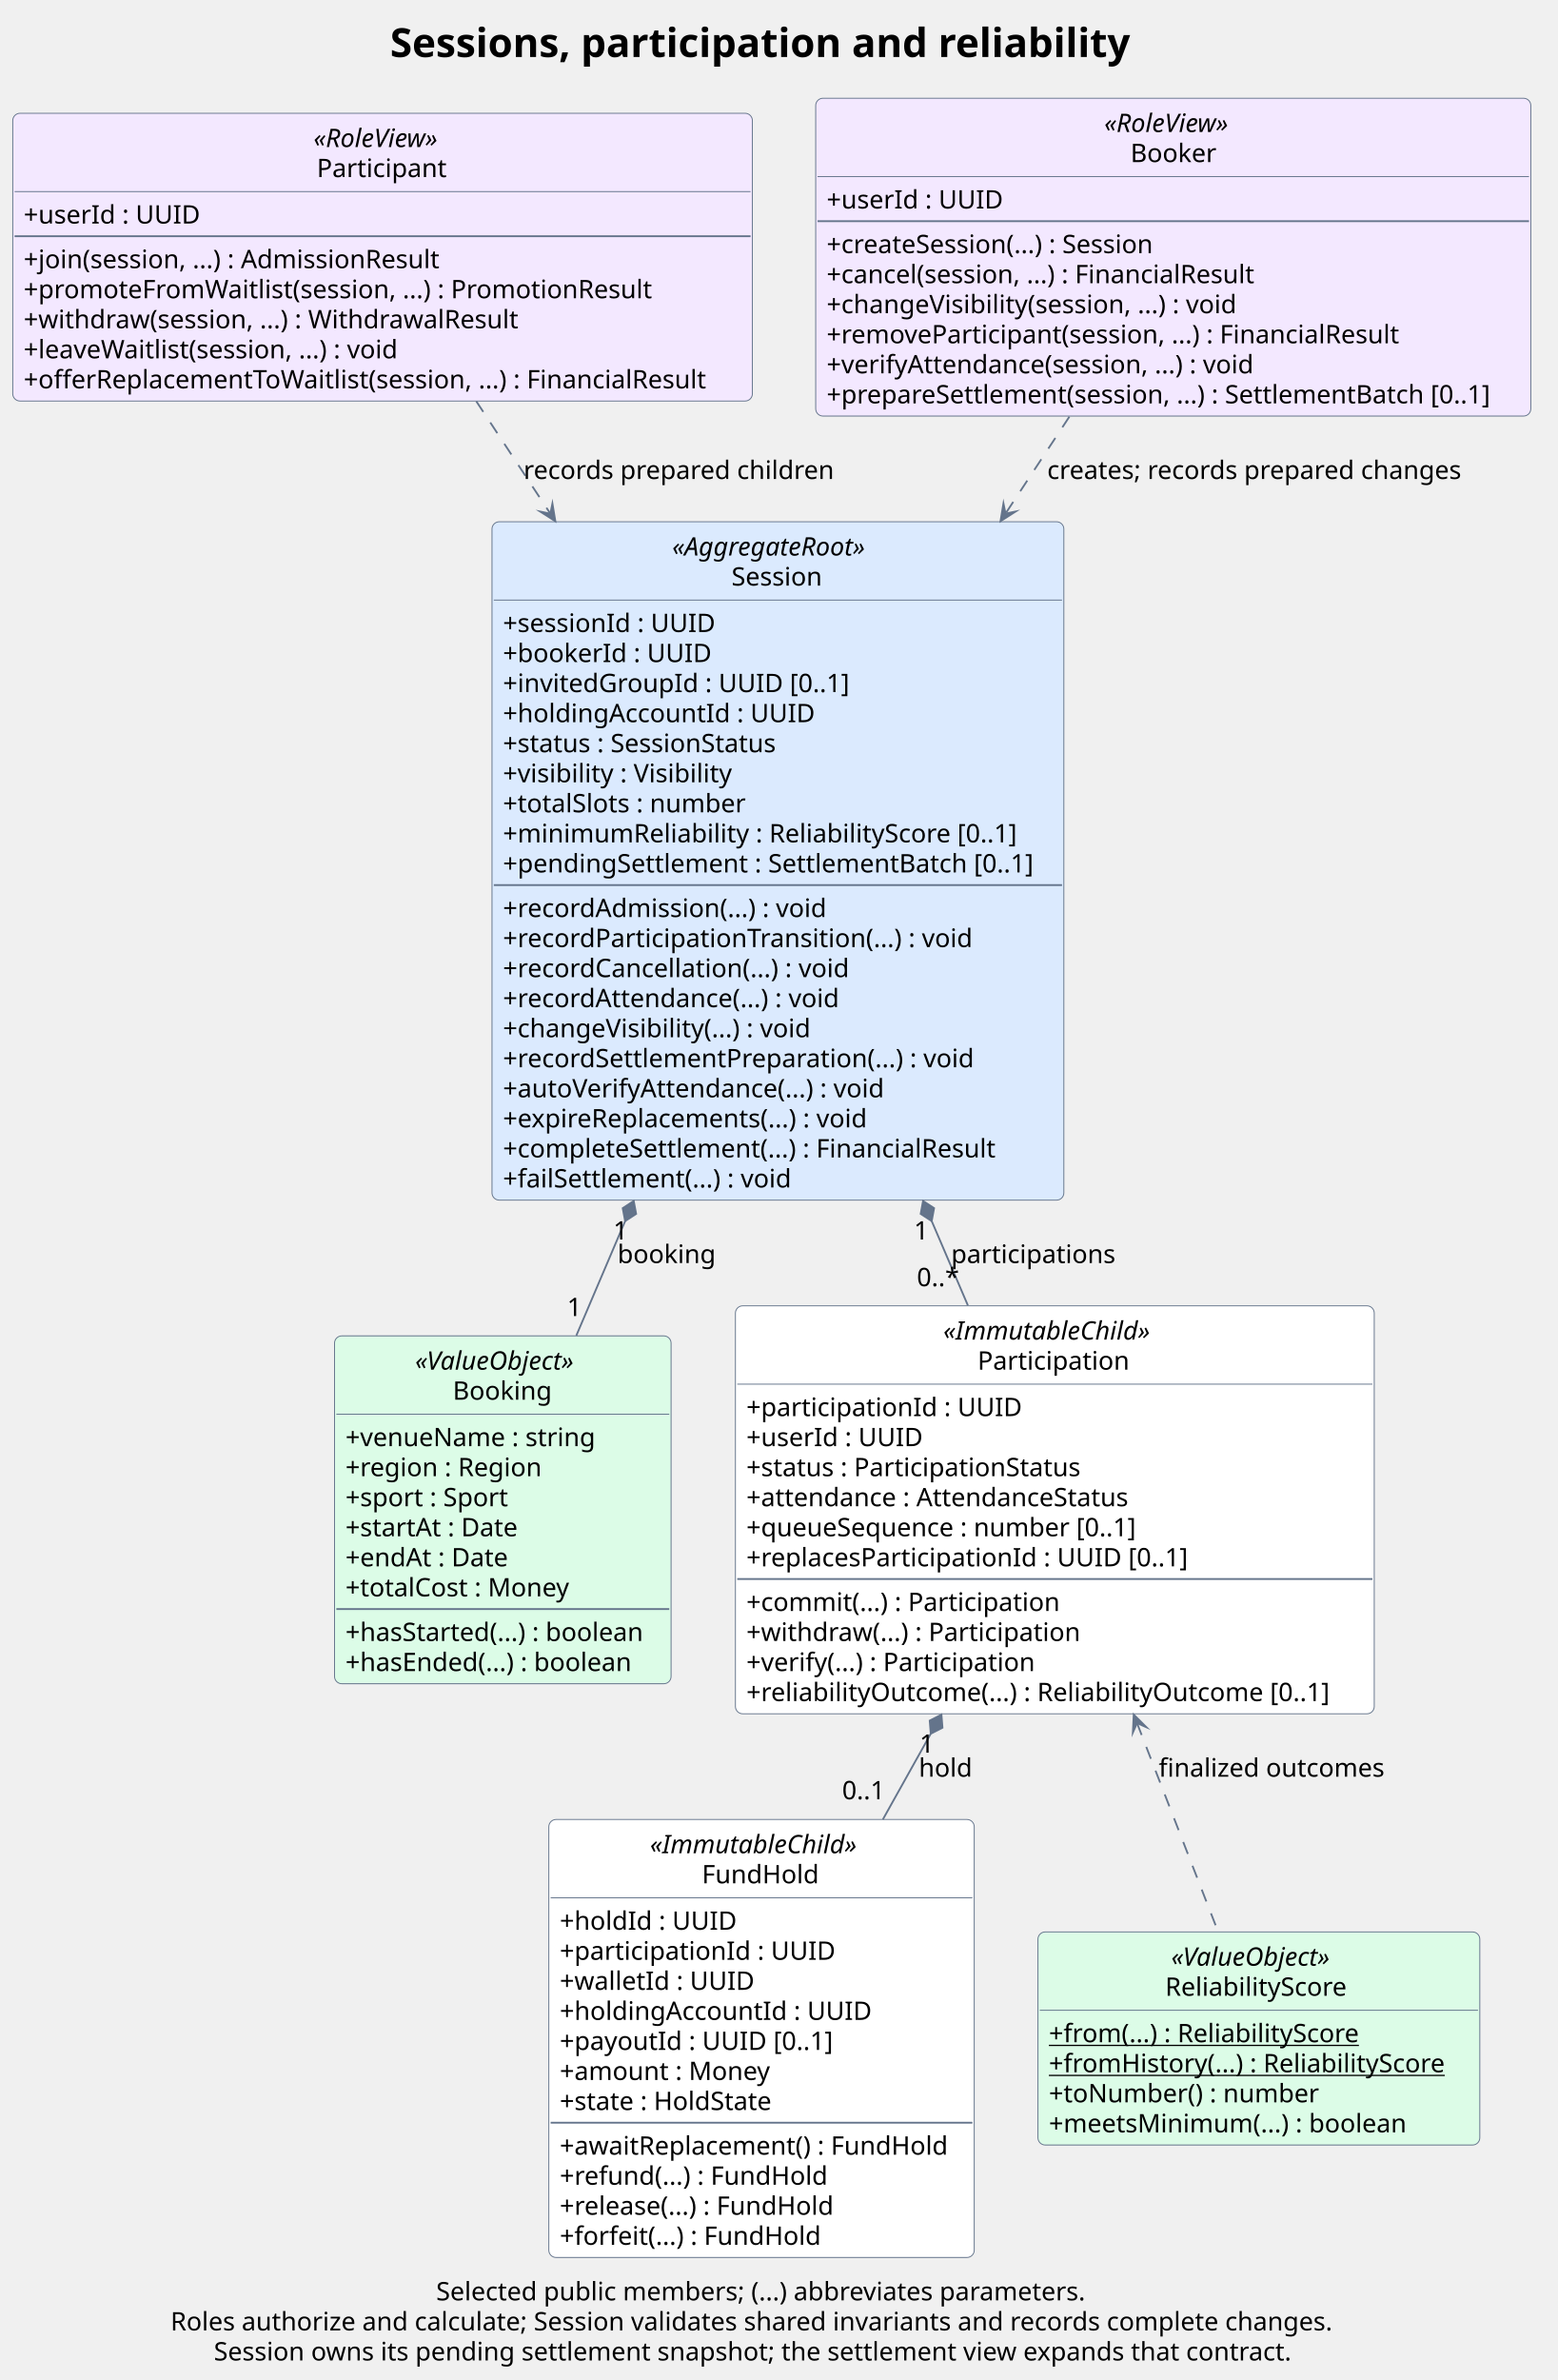
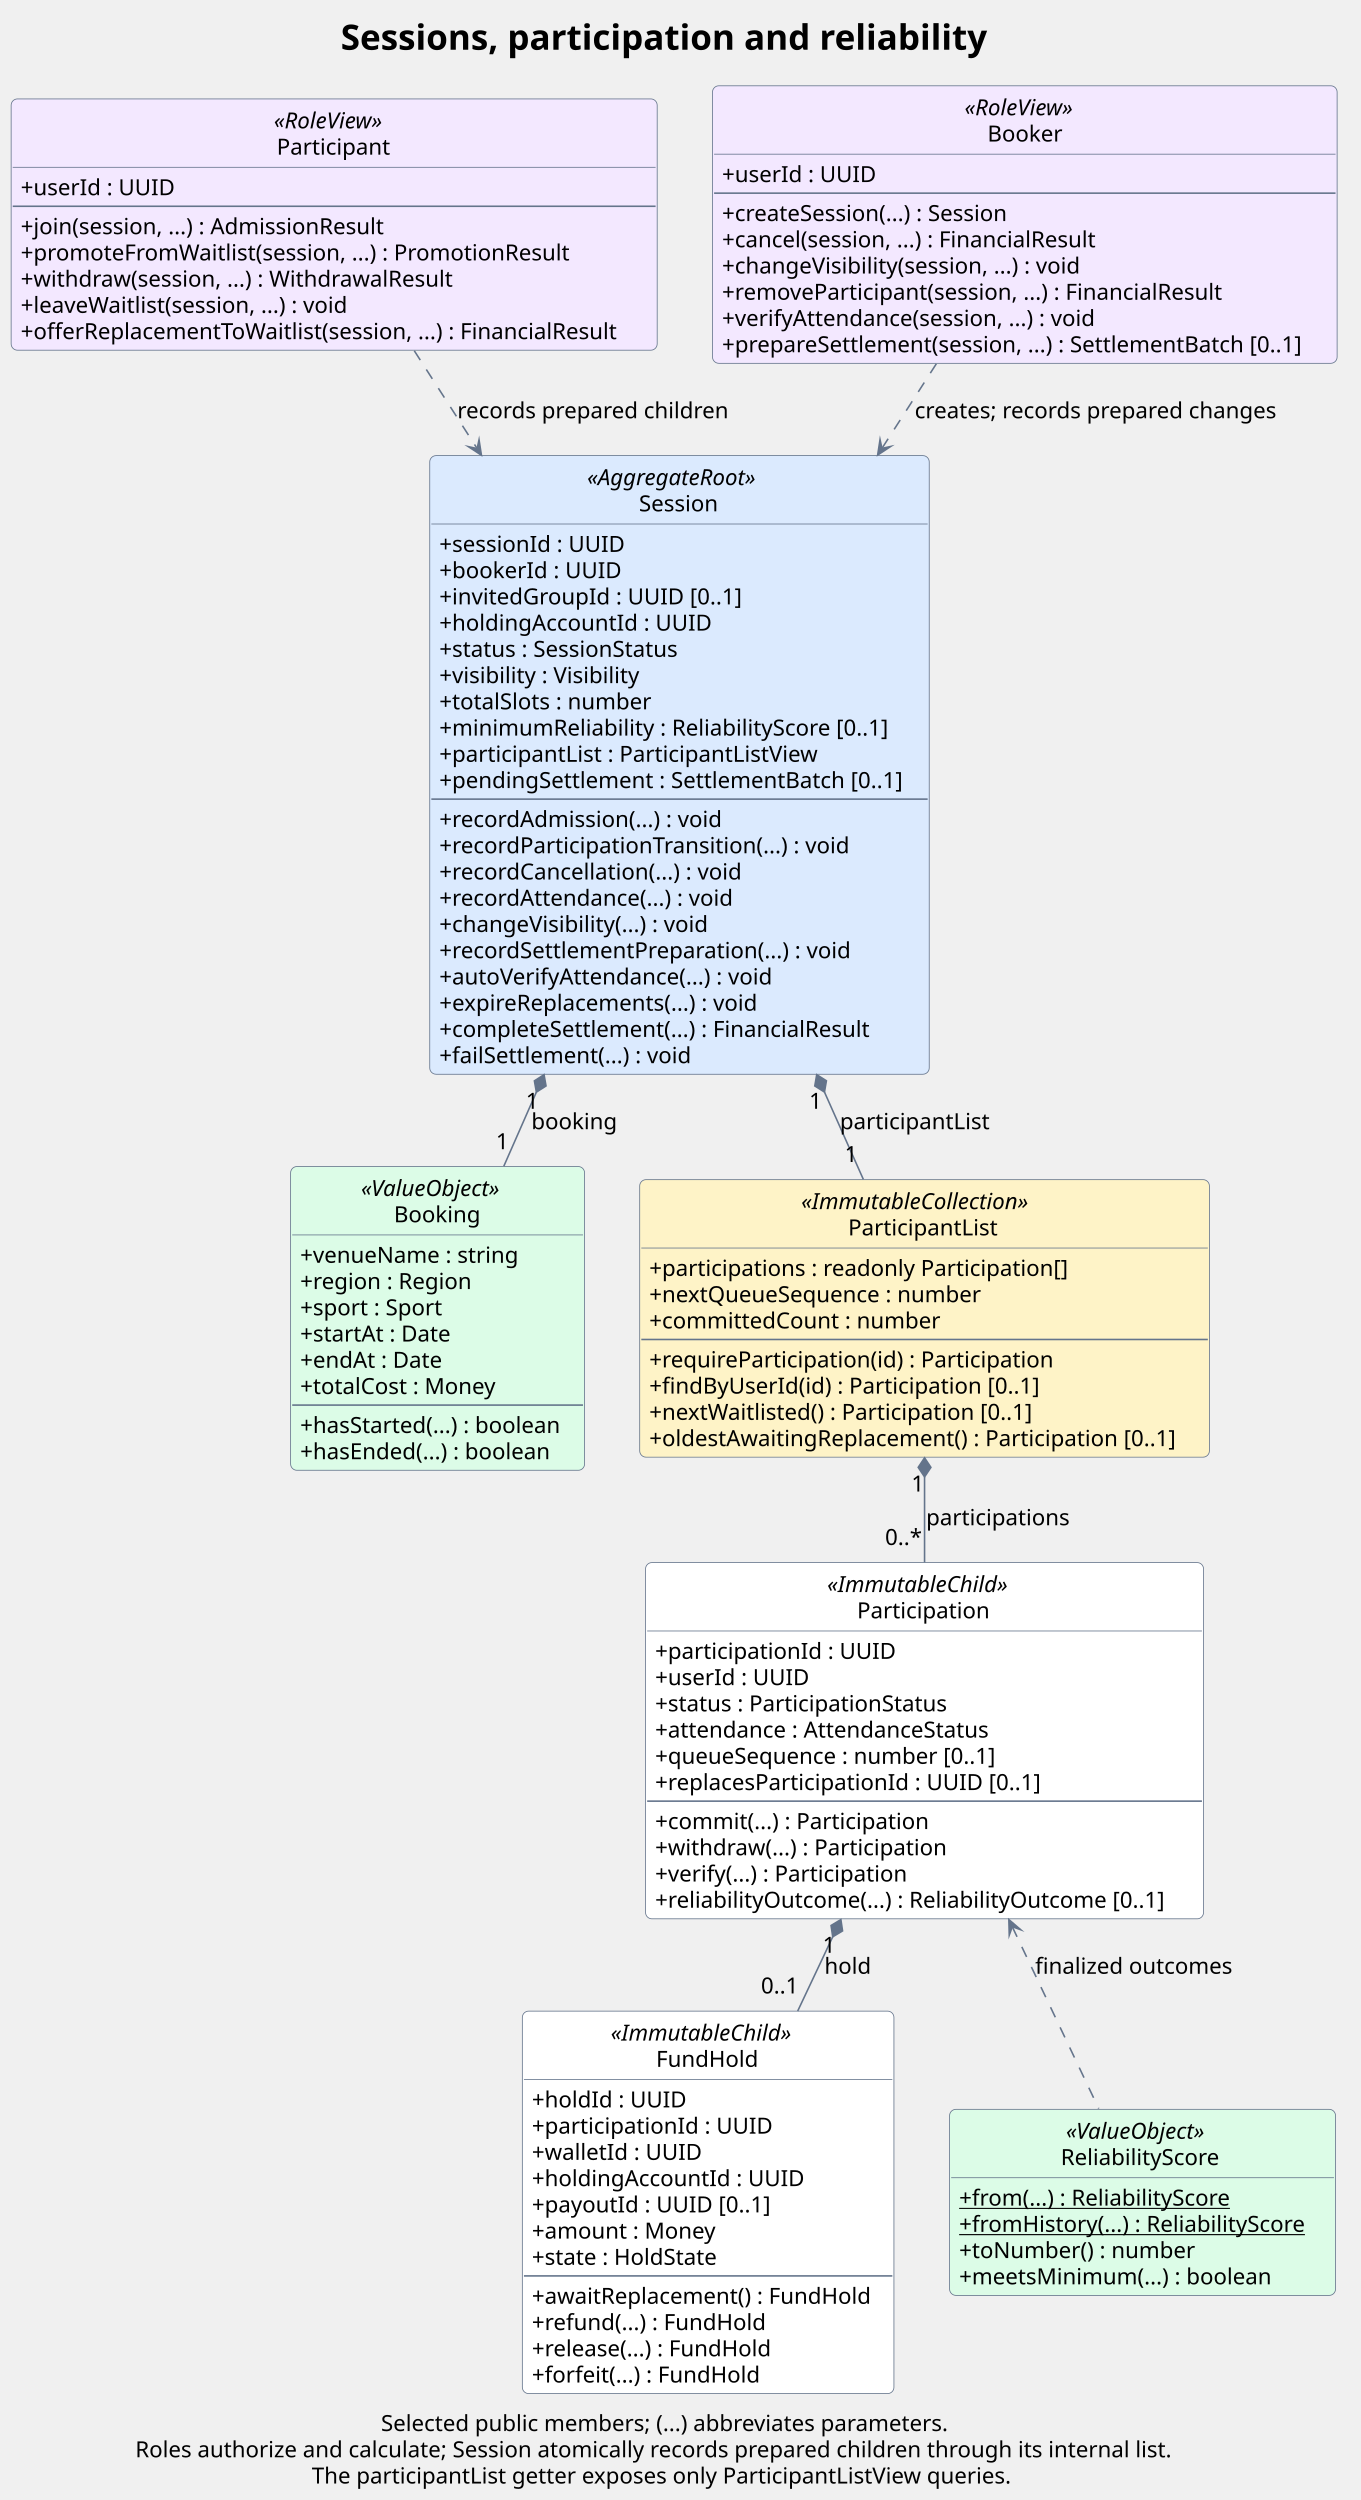
- <svg xmlns="http://www.w3.org/2000/svg" version="1.1" data-diagram-type="CLASS" style="width:855px;height:1306px;background:#FFFFFF;" width="855px" height="1306px" viewBox="0 0 855 1306" zoomAndPan="magnify" preserveAspectRatio="none" contentStyleType="text/css">
+ <svg xmlns="http://www.w3.org/2000/svg" version="1.1" data-diagram-type="CLASS" style="width:855px;height:1571px;background:#FFFFFF;" width="855px" height="1571px" viewBox="0 0 855 1571" zoomAndPan="magnify" preserveAspectRatio="none" contentStyleType="text/css">
  <defs />
  <g font-family="sans-serif" lengthAdjust="spacing">
    <g class="title" data-source-line="1">
      <text x="214.113" y="31.27" fill="#000" font-size="22" textLength="420.02" font-weight="700">Sessions, participation and reliability</text>
    </g>
-     <g class="entity" data-qualified-name="Session" id="ent0001" data-source-line="23">
-       <rect x="270.05" y="286.31" width="313.882" height="372.254" fill="#DBEAFE" style="stroke:#64748B;stroke-width:0.5;" rx="4" ry="4" />
+     <g class="entity" data-qualified-name="Session" id="ent0001" data-source-line="24">
+       <rect x="270.05" y="286.31" width="313.882" height="388.742" fill="#DBEAFE" style="stroke:#64748B;stroke-width:0.5;" rx="4" ry="4" />
      <text x="368.94" y="304.845" fill="#000" font-size="14" textLength="116.102" font-style="italic">«AggregateRoot»</text>
      <text x="401.517" y="321.334" fill="#000" font-size="14" textLength="50.948">Session</text>
      <line x1="271.05" y1="329.287" x2="582.932" y2="329.287" style="stroke:#64748B;stroke-width:0.5;" />
      <text x="276.05" y="346.822" fill="#000" font-size="14" textLength="121.728">+sessionId : UUID</text>
      <text x="276.05" y="363.31" fill="#000" font-size="14" textLength="118.904">+bookerId : UUID</text>
      <text x="276.05" y="379.798" fill="#000" font-size="14" textLength="199.104">+invitedGroupId : UUID [0..1]</text>
      <text x="276.05" y="396.287" fill="#000" font-size="14" textLength="178.008">+holdingAccountId : UUID</text>
      <text x="276.05" y="412.775" fill="#000" font-size="14" textLength="158.102">+status : SessionStatus</text>
      <text x="276.05" y="429.263" fill="#000" font-size="14" textLength="138.284">+visibility : Visibility</text>
      <text x="276.05" y="445.752" fill="#000" font-size="14" textLength="140.615">+totalSlots : number</text>
      <text x="276.05" y="462.24" fill="#000" font-size="14" textLength="297.999">+minimumReliability : ReliabilityScore [0..1]</text>
-       <text x="276.05" y="478.728" fill="#000" font-size="14" textLength="301.882">+pendingSettlement : SettlementBatch [0..1]</text>
-       <line x1="271.05" y1="485.681" x2="582.932" y2="485.681" style="stroke:#64748B;stroke-width:1;" />
-       <text x="276.05" y="503.216" fill="#000" font-size="14" textLength="190.552">+recordAdmission(...) : void</text>
-       <text x="276.05" y="519.705" fill="#000" font-size="14" textLength="272.925">+recordParticipationTransition(...) : void</text>
-       <text x="276.05" y="536.193" fill="#000" font-size="14" textLength="202.829">+recordCancellation(...) : void</text>
-       <text x="276.05" y="552.681" fill="#000" font-size="14" textLength="196.178">+recordAttendance(...) : void</text>
-       <text x="276.05" y="569.17" fill="#000" font-size="14" textLength="182.212">+changeVisibility(...) : void</text>
-       <text x="276.05" y="585.658" fill="#000" font-size="14" textLength="269.65">+recordSettlementPreparation(...) : void</text>
-       <text x="276.05" y="602.146" fill="#000" font-size="14" textLength="221.785">+autoVerifyAttendance(...) : void</text>
-       <text x="276.05" y="618.634" fill="#000" font-size="14" textLength="212.434">+expireReplacements(...) : void</text>
-       <text x="276.05" y="635.123" fill="#000" font-size="14" textLength="283.22">+completeSettlement(...) : FinancialResult</text>
-       <text x="276.05" y="651.611" fill="#000" font-size="14" textLength="168.943">+failSettlement(...) : void</text>
+       <text x="276.05" y="478.728" fill="#000" font-size="14" textLength="249.382">+participantList : ParticipantListView</text>
+       <text x="276.05" y="495.216" fill="#000" font-size="14" textLength="301.882">+pendingSettlement : SettlementBatch [0..1]</text>
+       <line x1="271.05" y1="502.17" x2="582.932" y2="502.17" style="stroke:#64748B;stroke-width:1;" />
+       <text x="276.05" y="519.705" fill="#000" font-size="14" textLength="190.552">+recordAdmission(...) : void</text>
+       <text x="276.05" y="536.193" fill="#000" font-size="14" textLength="272.925">+recordParticipationTransition(...) : void</text>
+       <text x="276.05" y="552.681" fill="#000" font-size="14" textLength="202.829">+recordCancellation(...) : void</text>
+       <text x="276.05" y="569.17" fill="#000" font-size="14" textLength="196.178">+recordAttendance(...) : void</text>
+       <text x="276.05" y="585.658" fill="#000" font-size="14" textLength="182.212">+changeVisibility(...) : void</text>
+       <text x="276.05" y="602.146" fill="#000" font-size="14" textLength="269.65">+recordSettlementPreparation(...) : void</text>
+       <text x="276.05" y="618.634" fill="#000" font-size="14" textLength="221.785">+autoVerifyAttendance(...) : void</text>
+       <text x="276.05" y="635.123" fill="#000" font-size="14" textLength="212.434">+expireReplacements(...) : void</text>
+       <text x="276.05" y="651.611" fill="#000" font-size="14" textLength="283.22">+completeSettlement(...) : FinancialResult</text>
+       <text x="276.05" y="668.099" fill="#000" font-size="14" textLength="168.943">+failSettlement(...) : void</text>
    </g>
-     <g class="entity" data-qualified-name="Participant" id="ent0002" data-source-line="46">
+     <g class="entity" data-qualified-name="Participant" id="ent0002" data-source-line="48">
      <rect x="7" y="62.16" width="405.976" height="157.906" fill="#F3E8FF" style="stroke:#64748B;stroke-width:0.5;" rx="4" ry="4" />
      <text x="172.11" y="80.695" fill="#000" font-size="14" textLength="75.756" font-style="italic">«RoleView»</text>
      <text x="173.904" y="97.184" fill="#000" font-size="14" textLength="72.167">Participant</text>
      <line x1="8" y1="105.137" x2="411.976" y2="105.137" style="stroke:#64748B;stroke-width:0.5;" />
      <text x="13" y="122.672" fill="#000" font-size="14" textLength="100.536">+userId : UUID</text>
      <line x1="8" y1="129.625" x2="411.976" y2="129.625" style="stroke:#64748B;stroke-width:1;" />
      <text x="13" y="147.16" fill="#000" font-size="14" textLength="244.768">+join(session, ...) : AdmissionResult</text>
      <text x="13" y="163.648" fill="#000" font-size="14" textLength="360.493">+promoteFromWaitlist(session, ...) : PromotionResult</text>
      <text x="13" y="180.137" fill="#000" font-size="14" textLength="284.58">+withdraw(session, ...) : WithdrawalResult</text>
      <text x="13" y="196.625" fill="#000" font-size="14" textLength="219.003">+leaveWaitlist(session, ...) : void</text>
      <text x="13" y="213.113" fill="#000" font-size="14" textLength="393.976">+offerReplacementToWaitlist(session, ...) : FinancialResult</text>
    </g>
-     <g class="entity" data-qualified-name="Booker" id="ent0003" data-source-line="56">
+     <g class="entity" data-qualified-name="Booker" id="ent0003" data-source-line="58">
      <rect x="447.73" y="53.91" width="392.516" height="174.395" fill="#F3E8FF" style="stroke:#64748B;stroke-width:0.5;" rx="4" ry="4" />
      <text x="606.11" y="72.445" fill="#000" font-size="14" textLength="75.756" font-style="italic">«RoleView»</text>
      <text x="620.506" y="88.934" fill="#000" font-size="14" textLength="46.963">Booker</text>
      <line x1="448.73" y1="96.887" x2="839.246" y2="96.887" style="stroke:#64748B;stroke-width:0.5;" />
      <text x="453.73" y="114.422" fill="#000" font-size="14" textLength="100.536">+userId : UUID</text>
      <line x1="448.73" y1="121.375" x2="839.246" y2="121.375" style="stroke:#64748B;stroke-width:1;" />
      <text x="453.73" y="138.91" fill="#000" font-size="14" textLength="190.176">+createSession(...) : Session</text>
      <text x="453.73" y="155.398" fill="#000" font-size="14" textLength="250.243">+cancel(session, ...) : FinancialResult</text>
      <text x="453.73" y="171.887" fill="#000" font-size="14" textLength="241.616">+changeVisibility(session, ...) : void</text>
      <text x="453.73" y="188.375" fill="#000" font-size="14" textLength="330.046">+removeParticipant(session, ...) : FinancialResult</text>
      <text x="453.73" y="204.863" fill="#000" font-size="14" textLength="249.026">+verifyAttendance(session, ...) : void</text>
      <text x="453.73" y="221.352" fill="#000" font-size="14" textLength="380.516">+prepareSettlement(session, ...) : SettlementBatch [0..1]</text>
    </g>
-     <g class="entity" data-qualified-name="Booking" id="ent0004" data-source-line="67">
-       <rect x="183.62" y="733.05" width="184.73" height="190.883" fill="#DCFCE7" style="stroke:#64748B;stroke-width:0.5;" rx="4" ry="4" />
-       <text x="227.864" y="751.585" fill="#000" font-size="14" textLength="96.243" font-style="italic">«ValueObject»</text>
-       <text x="248.536" y="768.074" fill="#000" font-size="14" textLength="54.899">Booking</text>
-       <line x1="184.62" y1="776.027" x2="367.35" y2="776.027" style="stroke:#64748B;stroke-width:0.5;" />
-       <text x="189.62" y="793.562" fill="#000" font-size="14" textLength="143.151">+venueName : string</text>
-       <text x="189.62" y="810.05" fill="#000" font-size="14" textLength="114.728">+region : Region</text>
-       <text x="189.62" y="826.538" fill="#000" font-size="14" textLength="95.847">+sport : Sport</text>
-       <text x="189.62" y="843.027" fill="#000" font-size="14" textLength="101.637">+startAt : Date</text>
-       <text x="189.62" y="859.515" fill="#000" font-size="14" textLength="95.867">+endAt : Date</text>
-       <text x="189.62" y="876.003" fill="#000" font-size="14" textLength="130.389">+totalCost : Money</text>
-       <line x1="184.62" y1="882.956" x2="367.35" y2="882.956" style="stroke:#64748B;stroke-width:1;" />
-       <text x="189.62" y="900.492" fill="#000" font-size="14" textLength="172.73">+hasStarted(...) : boolean</text>
-       <text x="189.62" y="916.98" fill="#000" font-size="14" textLength="166.346">+hasEnded(...) : boolean</text>
+     <g class="entity" data-qualified-name="Booking" id="ent0004" data-source-line="69">
+       <rect x="182.62" y="733.05" width="184.73" height="190.883" fill="#DCFCE7" style="stroke:#64748B;stroke-width:0.5;" rx="4" ry="4" />
+       <text x="226.864" y="751.585" fill="#000" font-size="14" textLength="96.243" font-style="italic">«ValueObject»</text>
+       <text x="247.536" y="768.074" fill="#000" font-size="14" textLength="54.899">Booking</text>
+       <line x1="183.62" y1="776.027" x2="366.35" y2="776.027" style="stroke:#64748B;stroke-width:0.5;" />
+       <text x="188.62" y="793.562" fill="#000" font-size="14" textLength="143.151">+venueName : string</text>
+       <text x="188.62" y="810.05" fill="#000" font-size="14" textLength="114.728">+region : Region</text>
+       <text x="188.62" y="826.538" fill="#000" font-size="14" textLength="95.847">+sport : Sport</text>
+       <text x="188.62" y="843.027" fill="#000" font-size="14" textLength="101.637">+startAt : Date</text>
+       <text x="188.62" y="859.515" fill="#000" font-size="14" textLength="95.867">+endAt : Date</text>
+       <text x="188.62" y="876.003" fill="#000" font-size="14" textLength="130.389">+totalCost : Money</text>
+       <line x1="183.62" y1="882.956" x2="366.35" y2="882.956" style="stroke:#64748B;stroke-width:1;" />
+       <text x="188.62" y="900.492" fill="#000" font-size="14" textLength="172.73">+hasStarted(...) : boolean</text>
+       <text x="188.62" y="916.98" fill="#000" font-size="14" textLength="166.346">+hasEnded(...) : boolean</text>
    </g>
-     <g class="entity" data-qualified-name="Participation" id="ent0005" data-source-line="79">
-       <rect x="403.67" y="716.56" width="350.632" height="223.859" fill="#FFF" style="stroke:#64748B;stroke-width:0.5;" rx="4" ry="4" />
-       <text x="517.767" y="735.095" fill="#000" font-size="14" textLength="122.438" font-style="italic">«ImmutableChild»</text>
-       <text x="536.579" y="751.584" fill="#000" font-size="14" textLength="84.813">Participation</text>
-       <line x1="404.67" y1="759.537" x2="753.302" y2="759.537" style="stroke:#64748B;stroke-width:0.5;" />
-       <text x="409.67" y="777.072" fill="#000" font-size="14" textLength="157.069">+participationId : UUID</text>
-       <text x="409.67" y="793.56" fill="#000" font-size="14" textLength="100.536">+userId : UUID</text>
-       <text x="409.67" y="810.048" fill="#000" font-size="14" textLength="191.967">+status : ParticipationStatus</text>
-       <text x="409.67" y="826.537" fill="#000" font-size="14" textLength="217.704">+attendance : AttendanceStatus</text>
-       <text x="409.67" y="843.025" fill="#000" font-size="14" textLength="223.392">+queueSequence : number [0..1]</text>
-       <text x="409.67" y="859.513" fill="#000" font-size="14" textLength="252.321">+replacesParticipationId : UUID [0..1]</text>
-       <line x1="404.67" y1="866.466" x2="753.302" y2="866.466" style="stroke:#64748B;stroke-width:1;" />
-       <text x="409.67" y="884.002" fill="#000" font-size="14" textLength="182.82">+commit(...) : Participation</text>
-       <text x="409.67" y="900.49" fill="#000" font-size="14" textLength="193.443">+withdraw(...) : Participation</text>
-       <text x="409.67" y="916.978" fill="#000" font-size="14" textLength="168.909">+verify(...) : Participation</text>
-       <text x="409.67" y="933.466" fill="#000" font-size="14" textLength="338.632">+reliabilityOutcome(...) : ReliabilityOutcome [0..1]</text>
+     <g class="entity" data-qualified-name="ParticipantList" id="ent0005" data-source-line="81">
+       <rect x="401.99" y="741.29" width="358.001" height="174.395" fill="#FEF3C7" style="stroke:#64748B;stroke-width:0.5;" rx="4" ry="4" />
+       <text x="503.45" y="759.825" fill="#000" font-size="14" textLength="155.08" font-style="italic">«ImmutableCollection»</text>
+       <text x="532.965" y="776.314" fill="#000" font-size="14" textLength="96.052">ParticipantList</text>
+       <line x1="402.99" y1="784.267" x2="758.991" y2="784.267" style="stroke:#64748B;stroke-width:0.5;" />
+       <text x="407.99" y="801.802" fill="#000" font-size="14" textLength="274.511">+participations : readonly Participation[]</text>
+       <text x="407.99" y="818.29" fill="#000" font-size="14" textLength="215.667">+nextQueueSequence : number</text>
+       <text x="407.99" y="834.778" fill="#000" font-size="14" textLength="191.146">+committedCount : number</text>
+       <line x1="402.99" y1="841.732" x2="758.991" y2="841.732" style="stroke:#64748B;stroke-width:1;" />
+       <text x="407.99" y="859.267" fill="#000" font-size="14" textLength="264.612">+requireParticipation(id) : Participation</text>
+       <text x="407.99" y="875.755" fill="#000" font-size="14" textLength="256.566">+findByUserId(id) : Participation [0..1]</text>
+       <text x="407.99" y="892.243" fill="#000" font-size="14" textLength="254.816">+nextWaitlisted() : Participation [0..1]</text>
+       <text x="407.99" y="908.732" fill="#000" font-size="14" textLength="346.001">+oldestAwaitingReplacement() : Participation [0..1]</text>
    </g>
-     <g class="entity" data-qualified-name="FundHold" id="ent0006" data-source-line="93">
-       <rect x="301.24" y="998.42" width="233.505" height="240.348" fill="#FFF" style="stroke:#64748B;stroke-width:0.5;" rx="4" ry="4" />
-       <text x="356.773" y="1016.955" fill="#000" font-size="14" textLength="122.438" font-style="italic">«ImmutableChild»</text>
-       <text x="385.272" y="1033.444" fill="#000" font-size="14" textLength="65.44">FundHold</text>
-       <line x1="302.24" y1="1041.397" x2="533.745" y2="1041.397" style="stroke:#64748B;stroke-width:0.5;" />
-       <text x="307.24" y="1058.932" fill="#000" font-size="14" textLength="101.329">+holdId : UUID</text>
-       <text x="307.24" y="1075.42" fill="#000" font-size="14" textLength="157.069">+participationId : UUID</text>
-       <text x="307.24" y="1091.908" fill="#000" font-size="14" textLength="110.831">+walletId : UUID</text>
-       <text x="307.24" y="1108.397" fill="#000" font-size="14" textLength="178.008">+holdingAccountId : UUID</text>
-       <text x="307.24" y="1124.885" fill="#000" font-size="14" textLength="157.664">+payoutId : UUID [0..1]</text>
-       <text x="307.24" y="1141.373" fill="#000" font-size="14" textLength="120.894">+amount : Money</text>
-       <text x="307.24" y="1157.862" fill="#000" font-size="14" textLength="122.849">+state : HoldState</text>
-       <line x1="302.24" y1="1164.815" x2="533.745" y2="1164.815" style="stroke:#64748B;stroke-width:1;" />
-       <text x="307.24" y="1182.35" fill="#000" font-size="14" textLength="221.505">+awaitReplacement() : FundHold</text>
-       <text x="307.24" y="1198.838" fill="#000" font-size="14" textLength="157.117">+refund(...) : FundHold</text>
-       <text x="307.24" y="1215.326" fill="#000" font-size="14" textLength="160.296">+release(...) : FundHold</text>
-       <text x="307.24" y="1231.815" fill="#000" font-size="14" textLength="153.959">+forfeit(...) : FundHold</text>
+     <g class="entity" data-qualified-name="Participation" id="ent0006" data-source-line="92">
+       <rect x="405.67" y="981.93" width="350.632" height="223.859" fill="#FFF" style="stroke:#64748B;stroke-width:0.5;" rx="4" ry="4" />
+       <text x="519.767" y="1000.465" fill="#000" font-size="14" textLength="122.438" font-style="italic">«ImmutableChild»</text>
+       <text x="538.579" y="1016.954" fill="#000" font-size="14" textLength="84.813">Participation</text>
+       <line x1="406.67" y1="1024.907" x2="755.302" y2="1024.907" style="stroke:#64748B;stroke-width:0.5;" />
+       <text x="411.67" y="1042.442" fill="#000" font-size="14" textLength="157.069">+participationId : UUID</text>
+       <text x="411.67" y="1058.93" fill="#000" font-size="14" textLength="100.536">+userId : UUID</text>
+       <text x="411.67" y="1075.418" fill="#000" font-size="14" textLength="191.967">+status : ParticipationStatus</text>
+       <text x="411.67" y="1091.907" fill="#000" font-size="14" textLength="217.704">+attendance : AttendanceStatus</text>
+       <text x="411.67" y="1108.395" fill="#000" font-size="14" textLength="223.392">+queueSequence : number [0..1]</text>
+       <text x="411.67" y="1124.883" fill="#000" font-size="14" textLength="252.321">+replacesParticipationId : UUID [0..1]</text>
+       <line x1="406.67" y1="1131.836" x2="755.302" y2="1131.836" style="stroke:#64748B;stroke-width:1;" />
+       <text x="411.67" y="1149.372" fill="#000" font-size="14" textLength="182.82">+commit(...) : Participation</text>
+       <text x="411.67" y="1165.86" fill="#000" font-size="14" textLength="193.443">+withdraw(...) : Participation</text>
+       <text x="411.67" y="1182.348" fill="#000" font-size="14" textLength="168.909">+verify(...) : Participation</text>
+       <text x="411.67" y="1198.836" fill="#000" font-size="14" textLength="338.632">+reliabilityOutcome(...) : ReliabilityOutcome [0..1]</text>
    </g>
-     <g class="entity" data-qualified-name="ReliabilityScore" id="ent0007" data-source-line="108">
-       <rect x="569.72" y="1060.13" width="242.528" height="116.93" fill="#DCFCE7" style="stroke:#64748B;stroke-width:0.5;" rx="4" ry="4" />
-       <text x="642.863" y="1078.665" fill="#000" font-size="14" textLength="96.243" font-style="italic">«ValueObject»</text>
-       <text x="639.574" y="1095.154" fill="#000" font-size="14" textLength="102.819">ReliabilityScore</text>
-       <line x1="570.72" y1="1103.107" x2="811.248" y2="1103.107" style="stroke:#64748B;stroke-width:0.5;" />
-       <text x="575.72" y="1120.642" fill="#000" font-size="14" textLength="182.178" text-decoration="underline">+from(...) : ReliabilityScore</text>
-       <text x="575.72" y="1137.13" fill="#000" font-size="14" textLength="230.528" text-decoration="underline">+fromHistory(...) : ReliabilityScore</text>
-       <text x="575.72" y="1153.618" fill="#000" font-size="14" textLength="154.588">+toNumber() : number</text>
-       <text x="575.72" y="1170.107" fill="#000" font-size="14" textLength="205.803">+meetsMinimum(...) : boolean</text>
+     <g class="entity" data-qualified-name="FundHold" id="ent0007" data-source-line="106">
+       <rect x="328.24" y="1263.79" width="233.505" height="240.348" fill="#FFF" style="stroke:#64748B;stroke-width:0.5;" rx="4" ry="4" />
+       <text x="383.773" y="1282.325" fill="#000" font-size="14" textLength="122.438" font-style="italic">«ImmutableChild»</text>
+       <text x="412.272" y="1298.814" fill="#000" font-size="14" textLength="65.44">FundHold</text>
+       <line x1="329.24" y1="1306.767" x2="560.745" y2="1306.767" style="stroke:#64748B;stroke-width:0.5;" />
+       <text x="334.24" y="1324.302" fill="#000" font-size="14" textLength="101.329">+holdId : UUID</text>
+       <text x="334.24" y="1340.79" fill="#000" font-size="14" textLength="157.069">+participationId : UUID</text>
+       <text x="334.24" y="1357.278" fill="#000" font-size="14" textLength="110.831">+walletId : UUID</text>
+       <text x="334.24" y="1373.767" fill="#000" font-size="14" textLength="178.008">+holdingAccountId : UUID</text>
+       <text x="334.24" y="1390.255" fill="#000" font-size="14" textLength="157.664">+payoutId : UUID [0..1]</text>
+       <text x="334.24" y="1406.743" fill="#000" font-size="14" textLength="120.894">+amount : Money</text>
+       <text x="334.24" y="1423.232" fill="#000" font-size="14" textLength="122.849">+state : HoldState</text>
+       <line x1="329.24" y1="1430.185" x2="560.745" y2="1430.185" style="stroke:#64748B;stroke-width:1;" />
+       <text x="334.24" y="1447.72" fill="#000" font-size="14" textLength="221.505">+awaitReplacement() : FundHold</text>
+       <text x="334.24" y="1464.208" fill="#000" font-size="14" textLength="157.117">+refund(...) : FundHold</text>
+       <text x="334.24" y="1480.696" fill="#000" font-size="14" textLength="160.296">+release(...) : FundHold</text>
+       <text x="334.24" y="1497.185" fill="#000" font-size="14" textLength="153.959">+forfeit(...) : FundHold</text>
    </g>
-     <g class="link" data-entity-1="ent0001" data-entity-2="ent0004" id="lnk8" data-source-line="115" data-link-type="composition">
-       <path d="M343.131,670.057 C332.221,695.627 326.13,709.92 316.34,732.88" style="stroke:#64748B;stroke-width:1;" fill="none" id="Session-backto-Booking" codeLine="115" />
-       <polygon points="347.84,659.02,341.806,662.969,343.131,670.057,349.164,666.109,347.84,659.02" fill="#64748B" style="stroke:#64748B;stroke-width:1;stroke-linejoin:miter;stroke-miterlimit:10;" />
-       <text x="338.96" y="693.095" fill="#000" font-size="14" textLength="55.658">booking</text>
-       <text x="336.609" y="680.166" fill="#000" font-size="14">1</text>
-       <text x="311.271" y="722.178" fill="#000" font-size="14">1</text>
+     <g class="entity" data-qualified-name="ReliabilityScore" id="ent0008" data-source-line="121">
+       <rect x="596.72" y="1325.5" width="242.528" height="116.93" fill="#DCFCE7" style="stroke:#64748B;stroke-width:0.5;" rx="4" ry="4" />
+       <text x="669.863" y="1344.035" fill="#000" font-size="14" textLength="96.243" font-style="italic">«ValueObject»</text>
+       <text x="666.574" y="1360.524" fill="#000" font-size="14" textLength="102.819">ReliabilityScore</text>
+       <line x1="597.72" y1="1368.477" x2="838.248" y2="1368.477" style="stroke:#64748B;stroke-width:0.5;" />
+       <text x="602.72" y="1386.012" fill="#000" font-size="14" textLength="182.178" text-decoration="underline">+from(...) : ReliabilityScore</text>
+       <text x="602.72" y="1402.5" fill="#000" font-size="14" textLength="230.528" text-decoration="underline">+fromHistory(...) : ReliabilityScore</text>
+       <text x="602.72" y="1418.988" fill="#000" font-size="14" textLength="154.588">+toNumber() : number</text>
+       <text x="602.72" y="1435.477" fill="#000" font-size="14" textLength="205.803">+meetsMinimum(...) : boolean</text>
    </g>
-     <g class="link" data-entity-1="ent0002" data-entity-2="ent0001" id="lnk9" data-source-line="116" data-link-type="dependency">
-       <path d="M261.41,220.16 C274.7,240.32 286.829,258.725 302.079,281.865" style="stroke:#64748B;stroke-width:1;stroke-dasharray:7,7;" fill="none" id="Participant-to-Session" codeLine="116" />
-       <polygon points="304.83,286.04,303.217,276.324,302.079,281.865,296.538,280.726,304.83,286.04" fill="#64748B" style="stroke:#64748B;stroke-width:1;stroke-linejoin:miter;stroke-miterlimit:10;" />
+     <g class="link" data-entity-1="ent0001" data-entity-2="ent0004" id="lnk9" data-source-line="128" data-link-type="composition">
+       <path d="M337.052,686.296 C328.302,706.206 324.54,714.76 316.59,732.85" style="stroke:#64748B;stroke-width:1;" fill="none" id="Session-backto-Booking" codeLine="128" />
+       <polygon points="341.88,675.31,335.804,679.194,337.052,686.296,343.128,682.412,341.88,675.31" fill="#64748B" style="stroke:#64748B;stroke-width:1;stroke-linejoin:miter;stroke-miterlimit:10;" />
+       <text x="333.9" y="709.585" fill="#000" font-size="14" textLength="55.658">booking</text>
+       <text x="330.416" y="696.77" fill="#000" font-size="14">1</text>
+       <text x="311.621" y="722.146" fill="#000" font-size="14">1</text>
+     </g>
+     <g class="link" data-entity-1="ent0002" data-entity-2="ent0001" id="lnk10" data-source-line="129" data-link-type="dependency">
+       <path d="M260.32,220.4 C273.21,240.47 284.967,258.744 299.827,281.864" style="stroke:#64748B;stroke-width:1;stroke-dasharray:7,7;" fill="none" id="Participant-to-Session" codeLine="129" />
+       <polygon points="302.53,286.07,301.029,276.336,299.827,281.864,294.299,280.662,302.53,286.07" fill="#64748B" style="stroke:#64748B;stroke-width:1;stroke-linejoin:miter;stroke-miterlimit:10;" />
      <text x="287.37" y="262.845" fill="#000" font-size="14" textLength="176.039">records prepared children</text>
    </g>
-     <g class="link" data-entity-1="ent0003" data-entity-2="ent0001" id="lnk10" data-source-line="117" data-link-type="dependency">
-       <path d="M586.97,228.64 C575.17,246.55 565.062,261.896 551.922,281.826" style="stroke:#64748B;stroke-width:1;stroke-dasharray:7,7;" fill="none" id="Booker-to-Session" codeLine="117" />
-       <polygon points="549.17,286,557.463,280.688,551.922,281.826,550.784,276.285,549.17,286" fill="#64748B" style="stroke:#64748B;stroke-width:1;stroke-linejoin:miter;stroke-miterlimit:10;" />
+     <g class="link" data-entity-1="ent0003" data-entity-2="ent0001" id="lnk11" data-source-line="130" data-link-type="dependency">
+       <path d="M588.39,228.6 C576.9,246.48 567.065,261.775 554.215,281.755" style="stroke:#64748B;stroke-width:1;stroke-dasharray:7,7;" fill="none" id="Booker-to-Session" codeLine="130" />
+       <polygon points="551.51,285.96,559.743,280.554,554.215,281.755,553.014,276.227,551.51,285.96" fill="#64748B" style="stroke:#64748B;stroke-width:1;stroke-linejoin:miter;stroke-miterlimit:10;" />
      <text x="574.8" y="262.845" fill="#000" font-size="14" textLength="234.466">creates; records prepared changes</text>
    </g>
-     <g class="link" data-entity-1="ent0001" data-entity-2="ent0005" id="lnk11" data-source-line="118" data-link-type="composition">
-       <path d="M511.397,670.046 C519.797,689.596 523.39,697.99 531.25,716.31" style="stroke:#64748B;stroke-width:1;" fill="none" id="Session-backto-Participation" codeLine="118" />
-       <polygon points="506.66,659.02,505.353,666.112,511.397,670.046,512.704,662.954,506.66,659.02" fill="#64748B" style="stroke:#64748B;stroke-width:1;stroke-linejoin:miter;stroke-miterlimit:10;" />
-       <text x="522.07" y="693.095" fill="#000" font-size="14" textLength="93.023">participations</text>
-       <text x="501.632" y="680.166" fill="#000" font-size="14">1</text>
-       <text x="503.252" y="705.787" fill="#000" font-size="14" textLength="24.459">0..*</text>
+     <g class="link" data-entity-1="ent0001" data-entity-2="ent0005" id="lnk12" data-source-line="131" data-link-type="composition">
+       <path d="M518.101,686.273 C528.341,709.273 533.48,720.81 542.54,741.15" style="stroke:#64748B;stroke-width:1;" fill="none" id="Session-backto-ParticipantList" codeLine="131" />
+       <polygon points="513.22,675.31,512.006,682.418,518.101,686.273,519.315,679.165,513.22,675.31" fill="#64748B" style="stroke:#64748B;stroke-width:1;stroke-linejoin:miter;stroke-miterlimit:10;" />
+       <text x="527.78" y="709.585" fill="#000" font-size="14" textLength="97.125">participantList</text>
+       <text x="508.449" y="696.77" fill="#000" font-size="14">1</text>
+       <text x="530.797" y="730.216" fill="#000" font-size="14">1</text>
    </g>
-     <g class="link" data-entity-1="ent0005" data-entity-2="ent0006" id="lnk12" data-source-line="119" data-link-type="composition">
-       <path d="M510.885,951.355 C500.355,970.195 495.24,979.35 484.6,998.39" style="stroke:#64748B;stroke-width:1;" fill="none" id="Participation-backto-FundHold" codeLine="119" />
-       <polygon points="516.74,940.88,510.321,944.166,510.885,951.355,517.304,948.069,516.74,940.88" fill="#64748B" style="stroke:#64748B;stroke-width:1;stroke-linejoin:miter;stroke-miterlimit:10;" />
-       <text x="504.32" y="974.955" fill="#000" font-size="14" textLength="30.146">hold</text>
-       <text x="504.729" y="961.766" fill="#000" font-size="14">1</text>
-       <text x="462.221" y="987.328" fill="#000" font-size="14" textLength="26.564">0..1</text>
+     <g class="link" data-entity-1="ent0005" data-entity-2="ent0006" id="lnk13" data-source-line="132" data-link-type="composition">
+       <path d="M580.99,928.09 C580.99,949.08 580.99,959.81 580.99,981.76" style="stroke:#64748B;stroke-width:1;" fill="none" id="ParticipantList-backto-Participation" codeLine="132" />
+       <polygon points="580.99,916.09,576.99,922.09,580.99,928.09,584.99,922.09,580.99,916.09" fill="#64748B" style="stroke:#64748B;stroke-width:1;stroke-linejoin:miter;stroke-miterlimit:10;" />
+       <text x="581.99" y="958.465" fill="#000" font-size="14" textLength="93.023">participations</text>
+       <text x="572.705" y="937.263" fill="#000" font-size="14">1</text>
+       <text x="556.163" y="970.868" fill="#000" font-size="14" textLength="24.459">0..*</text>
    </g>
-     <g class="link" data-entity-1="ent0005" data-entity-2="ent0007" id="lnk14" data-source-line="120" data-link-type="dependency">
-       <path d="M624.102,945.54 C639.862,986.08 655.22,1025.6 668.46,1059.64" style="stroke:#64748B;stroke-width:1;stroke-dasharray:7,7;" fill="none" id="Participation-backto-ReliabilityScore" codeLine="120" />
-       <polygon points="622.29,940.88,621.823,950.718,624.102,945.54,629.279,947.819,622.29,940.88" fill="#64748B" style="stroke:#64748B;stroke-width:1;stroke-linejoin:miter;stroke-miterlimit:10;" />
-       <text x="635.99" y="974.955" fill="#000" font-size="14" textLength="129.076">finalized outcomes</text>
+     <g class="link" data-entity-1="ent0006" data-entity-2="ent0007" id="lnk14" data-source-line="133" data-link-type="composition">
+       <path d="M523.284,1217.1 C514.384,1235.94 510.25,1244.72 501.26,1263.76" style="stroke:#64748B;stroke-width:1;" fill="none" id="Participation-backto-FundHold" codeLine="133" />
+       <polygon points="528.41,1206.25,522.23,1209.967,523.284,1217.1,529.464,1213.384,528.41,1206.25" fill="#64748B" style="stroke:#64748B;stroke-width:1;stroke-linejoin:miter;stroke-miterlimit:10;" />
+       <text x="518.07" y="1240.325" fill="#000" font-size="14" textLength="30.146">hold</text>
+       <text x="516.988" y="1227.136" fill="#000" font-size="14">1</text>
+       <text x="478.186" y="1252.698" fill="#000" font-size="14" textLength="26.564">0..1</text>
    </g>
-     <g class="caption" data-source-line="124">
-       <text x="239.395" y="1262.303" fill="#000" font-size="14" textLength="369.455">Selected public members; (...) abbreviates parameters.</text>
-       <text x="93.612" y="1278.791" fill="#000" font-size="14" textLength="661.021">Roles authorize and calculate; Session validates shared invariants and records complete changes.</text>
-       <text x="117.374" y="1295.28" fill="#000" font-size="14" textLength="613.498">Session owns its pending settlement snapshot; the settlement view expands that contract.</text>
+     <g class="link" data-entity-1="ent0006" data-entity-2="ent0008" id="lnk16" data-source-line="134" data-link-type="dependency">
+       <path d="M636.107,1210.766 C655.377,1251.306 674.24,1290.97 690.43,1325.01" style="stroke:#64748B;stroke-width:1;stroke-dasharray:7,7;" fill="none" id="Participation-backto-ReliabilityScore" codeLine="134" />
+       <polygon points="633.96,1206.25,634.211,1216.096,636.107,1210.766,641.436,1212.661,633.96,1206.25" fill="#64748B" style="stroke:#64748B;stroke-width:1;stroke-linejoin:miter;stroke-miterlimit:10;" />
+       <text x="650.49" y="1240.325" fill="#000" font-size="14" textLength="129.076">finalized outcomes</text>
+     </g>
+     <g class="caption" data-source-line="138">
+       <text x="239.395" y="1527.673" fill="#000" font-size="14" textLength="369.455">Selected public members; (...) abbreviates parameters.</text>
+       <text x="85.03" y="1544.161" fill="#000" font-size="14" textLength="678.187">Roles authorize and calculate; Session atomically records prepared children through its internal list.</text>
+       <text x="195.936" y="1560.65" fill="#000" font-size="14" textLength="456.374">The participantList getter exposes only ParticipantListView queries.</text>
    </g>
  </g>
</svg>
